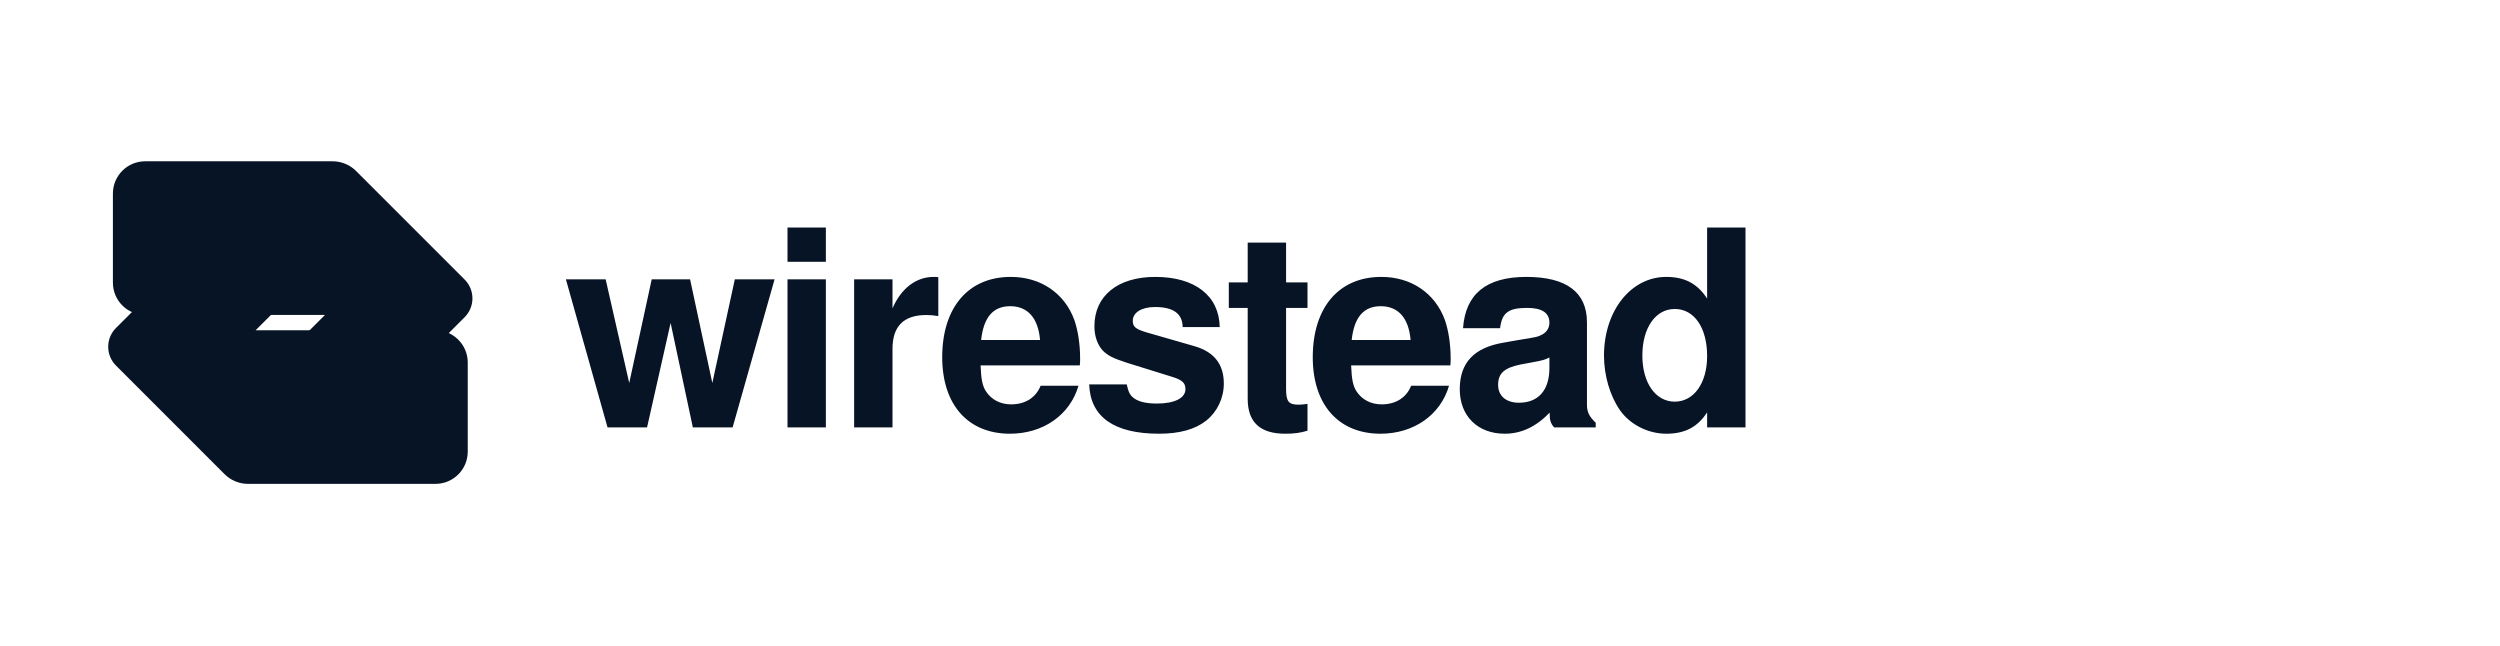
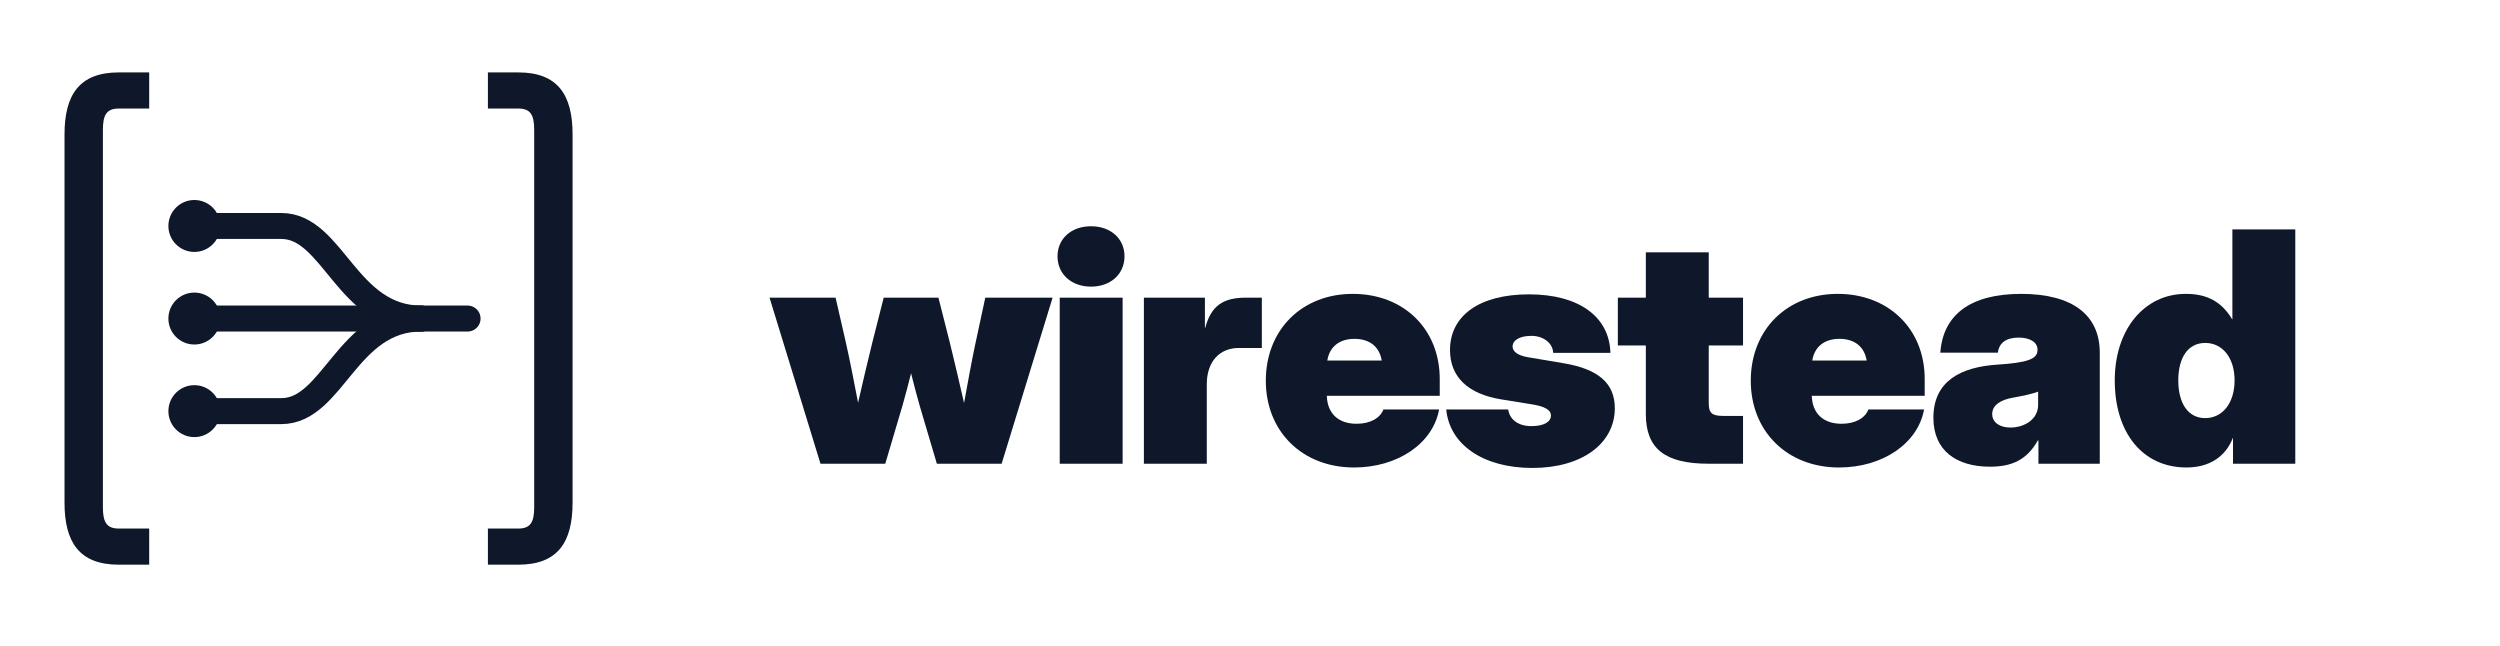
- <svg xmlns="http://www.w3.org/2000/svg" viewBox="0 0 620 160" role="img" aria-labelledby="title desc">
-   <g transform="translate(24 32)" fill="#071426">
-     <path d="M12 8h46.5c2.2 0 4.3.9 5.8 2.4l26.9 26.9a6.6 6.6 0 0 1 0 9.4L64.3 73.6a8.1 8.1 0 0 1-11.5 0l-6.1-6.1a8.1 8.1 0 0 1 0-11.5l9.9-9.9H12a8 8 0 0 1-8-8V16a8 8 0 0 1 8-8Z" />
-     <path d="M84 88H37.5c-2.2 0-4.3-.9-5.8-2.4L4.8 58.7a6.6 6.6 0 0 1 0-9.4l26.9-26.9a8.1 8.1 0 0 1 11.5 0l6.1 6.1a8.1 8.1 0 0 1 0 11.5l-9.9 9.9H84a8 8 0 0 1 8 8V80a8 8 0 0 1-8 8Z" />
+ <svg xmlns="http://www.w3.org/2000/svg" width="620" height="160" viewBox="0 0 620 160" role="img" aria-labelledby="title desc">
+   <g transform="translate(0 0) scale(0.25)">
+     <g transform="translate(-20 -20) scale(1.12)">
+       <g class="wirestead-mark">
+         <path fill="#0F172A" d="M150 82H123C88 82 75 102 75 137V463C75 498 88 518 123 518H150V486H123C112 486 109 480 109 467V133C109 120 112 114 123 114H150Z" />
+         <path fill="#0F172A" d="M150 82H123C88 82 75 102 75 137V463C75 498 88 518 123 518H150V486H123C112 486 109 480 109 467V133C109 120 112 114 123 114H150Z" transform="translate(600 0) scale(-1 1)" />
+         <path d="M190 218H267C313 218 325 300 391 300" stroke="#0F172A" stroke-width="23" stroke-linecap="round" stroke-linejoin="round" fill="none" />
+         <path d="M190 382H267C313 382 325 300 391 300" stroke="#0F172A" stroke-width="23" stroke-linecap="round" stroke-linejoin="round" fill="none" />
+         <path d="M190 300H432" stroke="#0F172A" stroke-width="23" stroke-linecap="round" fill="none" />
+         <circle cx="190" cy="218" r="23" fill="#0F172A" />
+         <circle cx="190" cy="300" r="23" fill="#0F172A" />
+         <circle cx="190" cy="382" r="23" fill="#0F172A" />
+       </g>
+     </g>
  </g>
-   <text x="140" y="106" fill="#071426" font-family="Nimbus Sans, Arial, sans-serif" font-size="68" font-weight="700" letter-spacing="-2.1">wirestead</text>
+   <g fill="#0F172A" transform="translate(191 115) scale(0.039 -0.039)">
+     <path d="M320 0H732L841 368C860 434 878 504 896 575C914 504 932 434 951 368L1060 0H1472L1796 1056H1368L1306 768C1280 647 1257 516 1233 386C1203 516 1173 647 1143 768L1070 1056H722L649 768C619 648 589 517 559 388C534 517 509 648 482 768L416 1056H-4Z" transform="translate(0.000 0)" />
+     <path d="M86 0H486V1056H86ZM285 1126C410 1126 498 1206 498 1319C498 1431 410 1510 285 1510C160 1510 72 1431 72 1319C72 1206 160 1126 285 1126Z" transform="translate(1755.277 0)" />
+     <path d="M86 0H486V506C486 647 565 736 690 736H836V1056H736C591 1056 514 1006 476 864H474V1056H86Z" transform="translate(2290.554 0)" />
+     <path d="M607 -24C885 -24 1109 129 1148 345H794C772 288 708 254 623 254C507 254 437 320 434 432H1152V539C1152 856 923 1080 599 1080C275 1080 46 851 46 528C46 205 278 -24 607 -24ZM437 656C451 743 513 794 610 794C707 794 769 743 783 656Z" transform="translate(3105.832 0)" />
+     <path d="M584 -27C900 -27 1108 129 1108 353C1108 511 1004 602 782 639L556 677C493 688 458 712 458 745C458 784 501 813 578 813C655 813 714 766 716 705H1080C1074 934 881 1077 562 1077C246 1077 60 941 60 723C60 552 174 443 386 409L584 377C664 364 702 341 702 307C702 266 657 239 578 239C492 239 439 282 430 345H36C57 122 270 -27 584 -27Z" transform="translate(4263.109 0)" />
+     <path d="M816 1056H598V1344H198V1056H20V752H198V316C198 96 319 0 596 0H816V304H690C617 304 598 323 598 386V752H816Z" transform="translate(5370.386 0)" />
+     <path d="M607 -24C885 -24 1109 129 1148 345H794C772 288 708 254 623 254C507 254 437 320 434 432H1152V539C1152 856 923 1080 599 1080C275 1080 46 851 46 528C46 205 278 -24 607 -24ZM437 656C451 743 513 794 610 794C707 794 769 743 783 656Z" transform="translate(6189.663 0)" />
+     <path d="M410 -19C545 -19 644 22 714 148H718V0H1108V706C1108 946 934 1080 608 1080C284 1080 111 946 94 706H460C467 768 513 802 592 802C665 802 712 772 712 726V722C712 664 642 642 456 630C228 615 50 528 50 292C50 82 198 -19 410 -19ZM540 230C472 230 424 262 424 316C424 370 474 406 556 420C630 433 676 444 716 458V374C716 280 626 230 540 230Z" transform="translate(7346.941 0)" />
+     <path d="M502 -24C642 -24 749 40 797 164H798V0H1194V1490H794V918H793C726 1029 635 1080 498 1080C233 1080 46 853 46 530C46 194 225 -24 502 -24ZM621 290C512 290 450 384 450 530C450 675 512 768 621 768C730 768 808 675 808 530C808 384 730 290 621 290Z" transform="translate(8504.218 0)" />
+   </g>
</svg>
